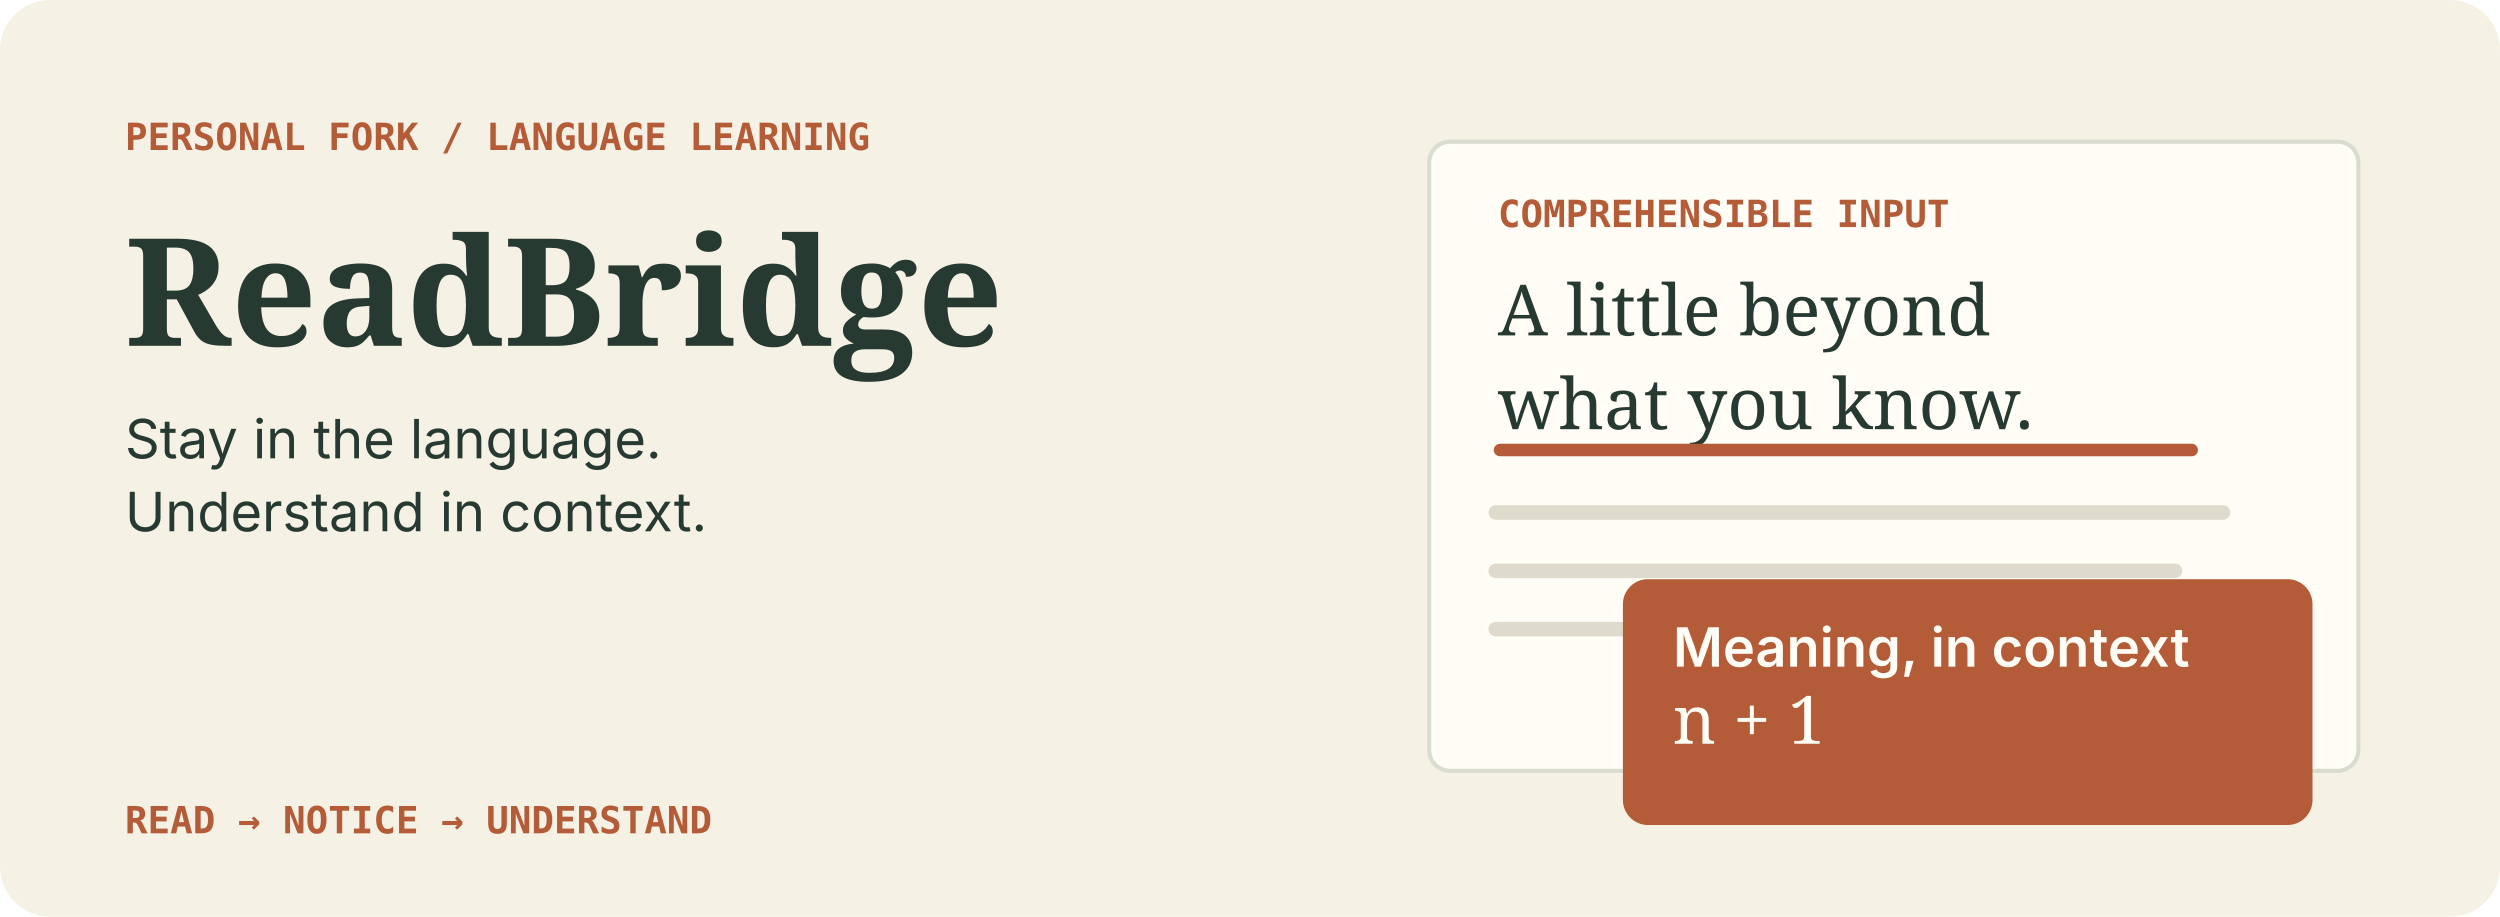
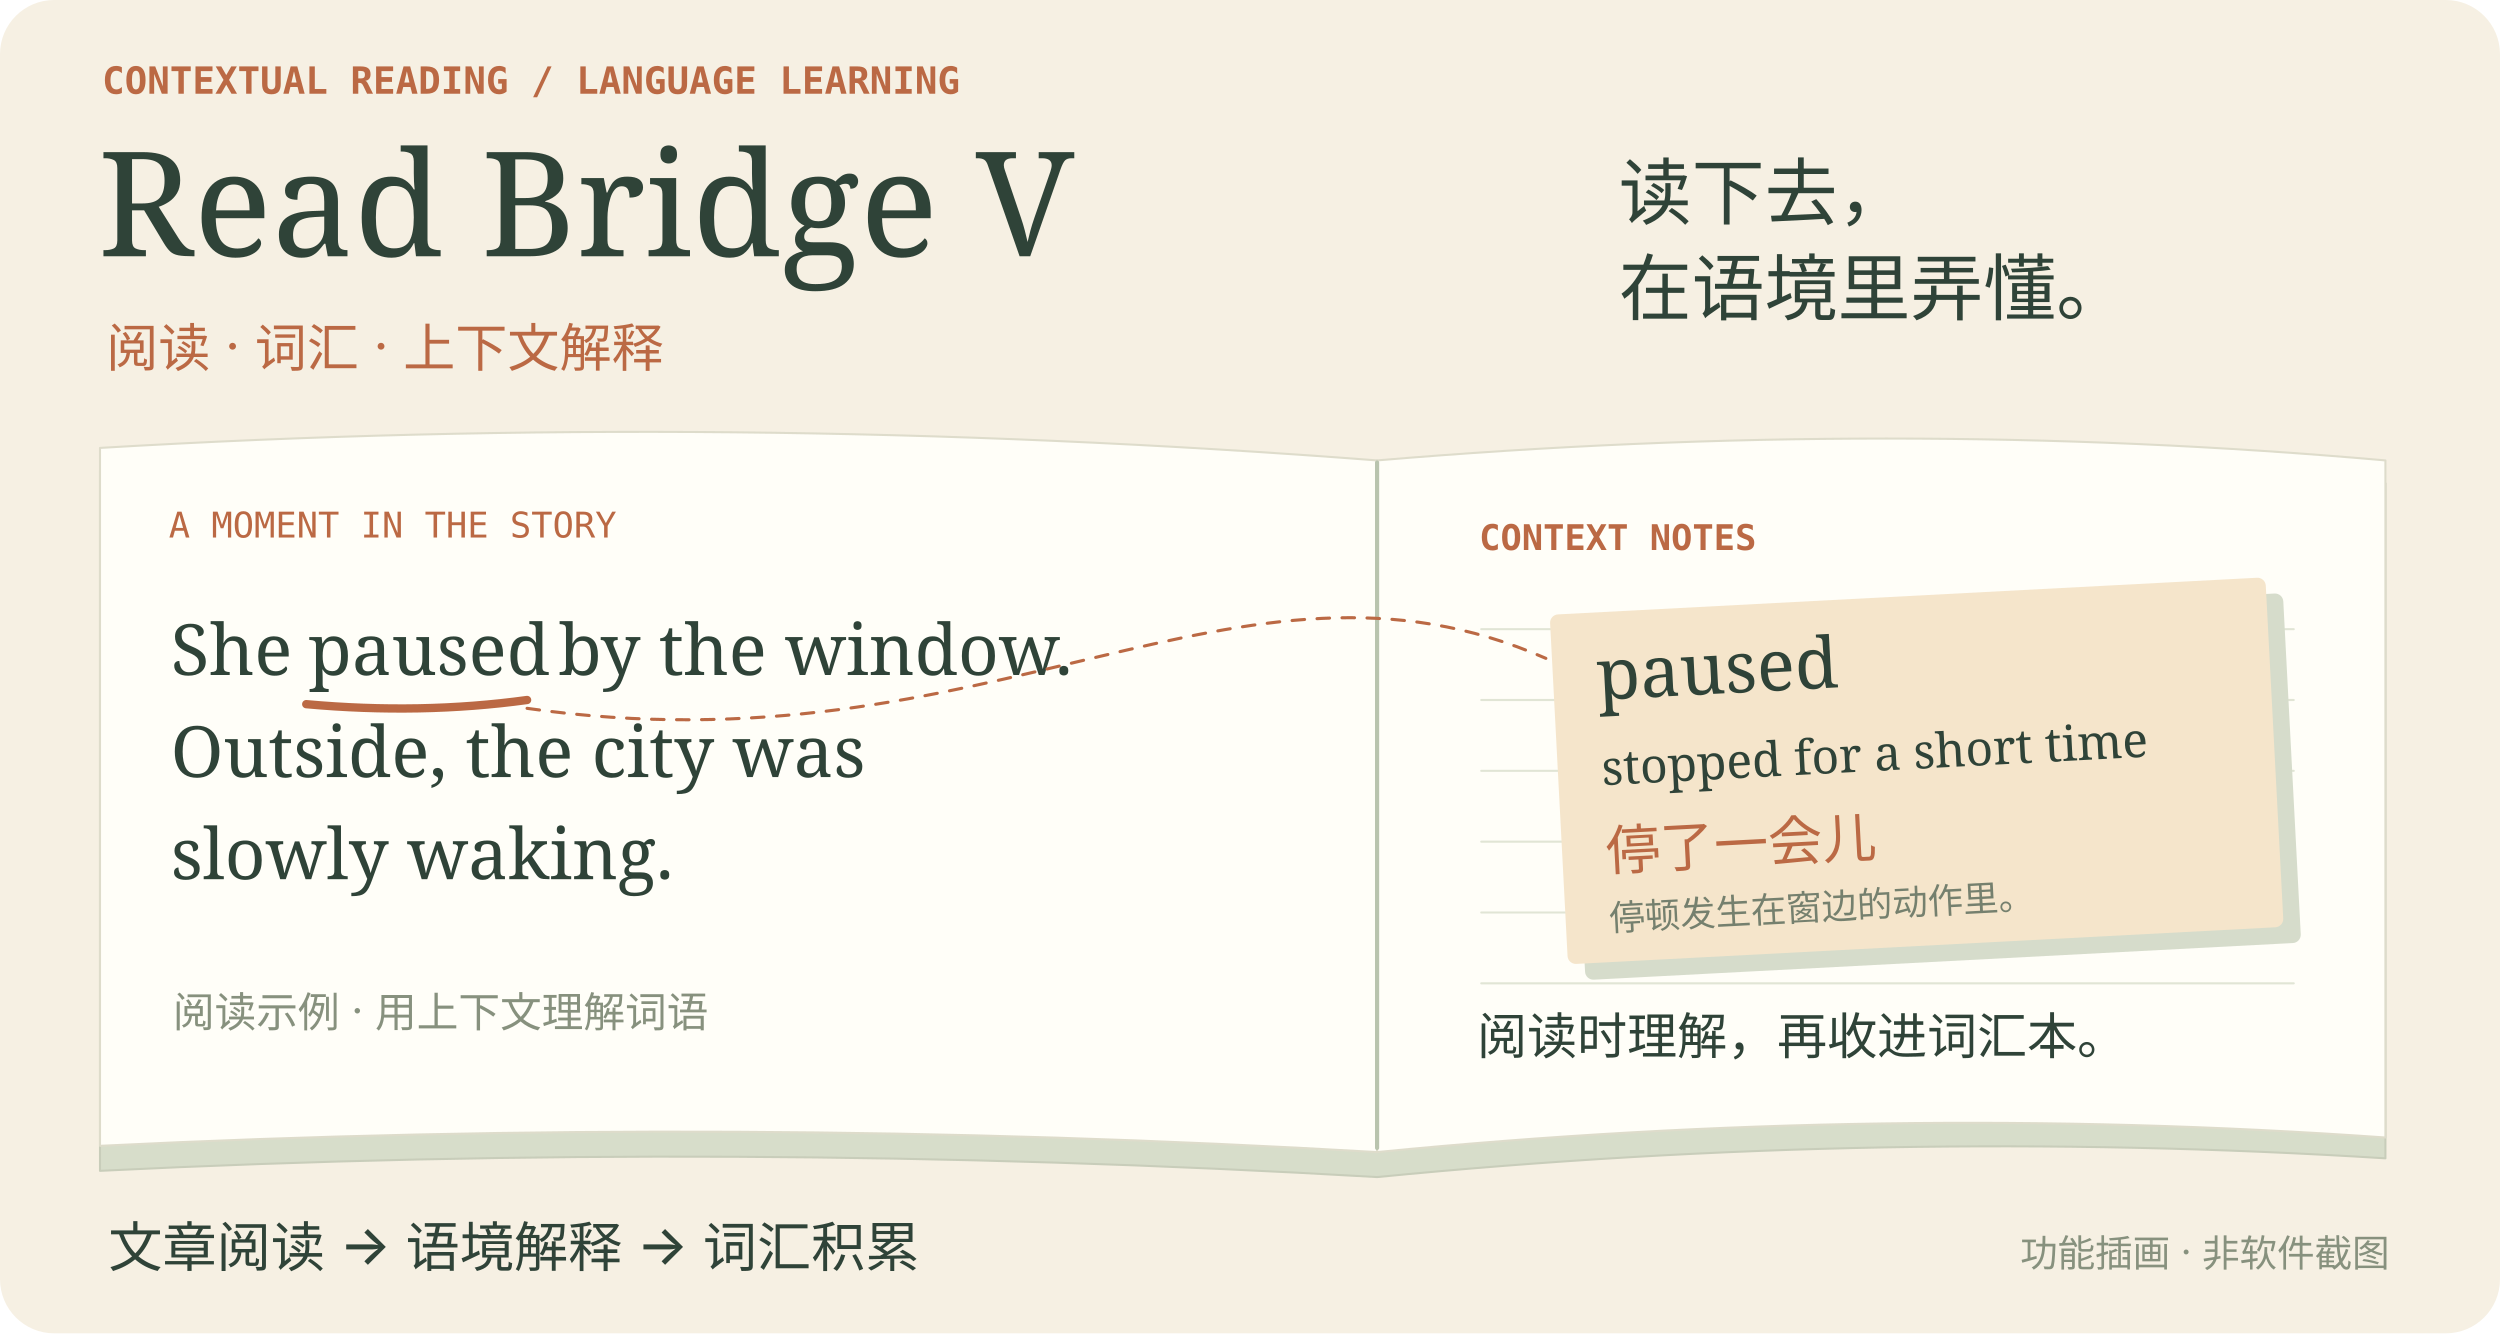
- <svg xmlns="http://www.w3.org/2000/svg" width="1200" height="440" viewBox="0 0 1200 440" role="img" aria-labelledby="title desc">
+ <svg xmlns="http://www.w3.org/2000/svg" width="1200" height="640" viewBox="0 0 1200 640" role="img" aria-labelledby="title desc">
  <defs>
-     <clipPath id="frame">
-       <rect width="1200" height="440" rx="24" />
+     <clipPath id="canvas">
+       <rect width="1200" height="640" rx="26" />
    </clipPath>
  </defs>
-   <g clip-path="url(#frame)">
-     <rect x="0" y="0" width="1200" height="440" rx="24" fill="#f6f1e5" />
-     <text x="60" y="72" font-family="'SFMono-Regular',Menlo,monospace" font-size="18" font-weight="600" fill="#b45b38" text-anchor="start">PERSONAL FORK / LANGUAGE LEARNING</text>
-     <text x="60" y="166" font-family="Georgia,'Songti SC',serif" font-size="72" font-weight="700" fill="#273a31" text-anchor="start">ReadBridge</text>
-     <text x="60" y="220" font-family="-apple-system,BlinkMacSystemFont,'Segoe UI','PingFang SC',sans-serif" font-size="26" font-weight="400" fill="#273a31" text-anchor="start">Stay in the language.</text>
-     <text x="60" y="255" font-family="-apple-system,BlinkMacSystemFont,'Segoe UI','PingFang SC',sans-serif" font-size="26" font-weight="400" fill="#273a31" text-anchor="start">Understand in context.</text>
-     <text x="60" y="400" font-family="'SFMono-Regular',Menlo,monospace" font-size="18" font-weight="600" fill="#b45b38" text-anchor="start">READ → NOTICE → UNDERSTAND</text>
-     <rect x="686" y="68" width="446" height="302" rx="10" fill="#fffdf6" stroke="#d9ddcf" stroke-width="2" />
-     <text x="719" y="109" font-family="'SFMono-Regular',Menlo,monospace" font-size="18" font-weight="600" fill="#b45b38" text-anchor="start">COMPREHENSIBLE INPUT</text>
-     <text x="719" y="161" font-family="Georgia,'Songti SC',serif" font-size="34" font-weight="500" fill="#273a31" text-anchor="start">A little beyond</text>
-     <text x="719" y="206" font-family="Georgia,'Songti SC',serif" font-size="34" font-weight="500" fill="#273a31" text-anchor="start">what you know.</text>
-     <path d="M718 246H1067M718 274H1044M718 302H1000" fill="none" stroke="#dddccc" stroke-width="7" stroke-linecap="round" stroke-linejoin="round" />
-     <g id="reading-highlight">
-       <path d="M720 216H1052" fill="none" stroke="#b45b38" stroke-width="6" stroke-linecap="round" stroke-linejoin="round" />
+   <g clip-path="url(#canvas)">
+     <rect x="0" y="0" width="1200" height="640" rx="0" fill="#F6F0E3" />
+     <text x="49" y="45" font-family="Menlo, Consolas, monospace" font-size="18" font-weight="600" fill="#BB6944">CONTEXTUAL READING / LANGUAGE LEARNING</text>
+     <text x="47" y="123" font-family="Georgia, Songti SC, serif" font-size="70" font-weight="500" fill="#2F4338">Read Bridge V</text>
+     <text x="777" y="105" font-family="-apple-system, BlinkMacSystemFont, PingFang SC, Hiragino Sans, sans-serif" font-size="35" font-weight="500" fill="#2F4338">读下去，</text>
+     <text x="777" y="151" font-family="-apple-system, BlinkMacSystemFont, PingFang SC, Hiragino Sans, sans-serif" font-size="35" font-weight="500" fill="#2F4338">在语境里弄懂。</text>
+     <text x="51" y="176" font-family="-apple-system, BlinkMacSystemFont, PingFang SC, Hiragino Sans, sans-serif" font-size="25" font-weight="400" fill="#BB6944">阅读 · 词汇 · 上下文解释</text>
+     <path d="M48 226 Q350 208 661 232 Q908 211 1145 232 V556 Q905 541 661 565 Q352 547 48 562 Z" fill="#D7DDCA" stroke="#C8CDBA" stroke-width="1" stroke-linecap="round" stroke-linejoin="round" />
+     <path d="M48 215 Q350 197 661 221 V553 Q352 535 48 550 Z" fill="#FFFEF8" stroke="#DEDCCB" stroke-width="1" stroke-linecap="round" stroke-linejoin="round" />
+     <path d="M661 221 Q908 200 1145 221 V546 Q905 529 661 553 Z" fill="#FFFEF8" stroke="#DEDCCB" stroke-width="1" stroke-linecap="round" stroke-linejoin="round" />
+     <path d="M661 222 V551" fill="none" stroke="#B9C4AE" stroke-width="2" stroke-linecap="round" stroke-linejoin="round" />
+     <text x="81" y="258" font-family="Menlo, Consolas, monospace" font-size="17" font-weight="500" fill="#BB6944">A MOMENT IN THE STORY</text>
+     <text x="82" y="324" font-family="Georgia, Songti SC, serif" font-size="34" font-weight="400" fill="#2F4338">She</text>
+     <text x="148" y="324" font-family="Georgia, Songti SC, serif" font-size="34" font-weight="400" fill="#2F4338">paused</text>
+     <text x="268" y="324" font-family="Georgia, Songti SC, serif" font-size="34" font-weight="400" fill="#2F4338">by the window.</text>
+     <text x="82" y="373" font-family="Georgia, Songti SC, serif" font-size="34" font-weight="400" fill="#2F4338">Outside, the city was</text>
+     <text x="82" y="422" font-family="Georgia, Songti SC, serif" font-size="34" font-weight="400" fill="#2F4338">slowly waking.</text>
+     <text x="83" y="493" font-family="-apple-system, BlinkMacSystemFont, PingFang SC, Hiragino Sans, sans-serif" font-size="20" font-weight="400" fill="#87917E">阅读示例 · 用上下文理解词语</text>
+     <text x="710" y="264" font-family="Menlo, Consolas, monospace" font-size="17" font-weight="600" fill="#BB6944">CONTEXT NOTES</text>
+     <path d="M711 302 H1101" fill="none" stroke="#E1E5D5" stroke-width="1" stroke-linecap="round" stroke-linejoin="round" />
+     <path d="M711 336 H1101" fill="none" stroke="#E1E5D5" stroke-width="1" stroke-linecap="round" stroke-linejoin="round" />
+     <path d="M711 370 H1101" fill="none" stroke="#E1E5D5" stroke-width="1" stroke-linecap="round" stroke-linejoin="round" />
+     <path d="M711 404 H1101" fill="none" stroke="#E1E5D5" stroke-width="1" stroke-linecap="round" stroke-linejoin="round" />
+     <path d="M711 438 H1101" fill="none" stroke="#E1E5D5" stroke-width="1" stroke-linecap="round" stroke-linejoin="round" />
+     <path d="M711 472 H1101" fill="none" stroke="#E1E5D5" stroke-width="1" stroke-linecap="round" stroke-linejoin="round" />
+     <text x="709" y="506" font-family="-apple-system, BlinkMacSystemFont, PingFang SC, Hiragino Sans, sans-serif" font-size="24" font-weight="400" fill="#2F4338">阅读时理解，再收进词汇本。</text>
+     <text x="52" y="608" font-family="-apple-system, BlinkMacSystemFont, PingFang SC, Hiragino Sans, sans-serif" font-size="26" font-weight="500" fill="#2F4338">文章阅读 → 语境解释 → 词汇积累</text>
+     <text x="1147" y="608" font-family="-apple-system, BlinkMacSystemFont, PingFang SC, Hiragino Sans, sans-serif" font-size="18" font-weight="400" fill="#87917E" text-anchor="end">功能插画 · 非软件截图</text>
+     <g id="reading-context">
+       <path d="M147 338 Q202 343 253 336" fill="none" stroke="#BB6944" stroke-width="4" stroke-linecap="round" stroke-linejoin="round" />
+       <path d="M253 340 C476 372 594 251 742 316" fill="none" stroke="#BB6944" stroke-width="1.5" stroke-linecap="round" stroke-linejoin="round" stroke-dasharray="6 6" />
    </g>
-     <g id="context-note">
-       <rect x="779" y="278" width="331" height="118" rx="12" fill="#b45b38" />
-       <text x="803" y="320" font-family="-apple-system,BlinkMacSystemFont,'Segoe UI','PingFang SC',sans-serif" font-size="26" font-weight="600" fill="#fffdf6" text-anchor="start">Meaning, in context</text>
-       <text x="803" y="357" font-family="Georgia,'Songti SC',serif" font-size="32" font-weight="500" fill="#fffdf6" text-anchor="start">n + 1</text>
+     <g id="word-note" transform="rotate(-3 920 370)">
+       <rect x="756" y="294" width="344" height="168" rx="4" fill="#D6DCCB" />
+       <rect x="748" y="286" width="344" height="168" rx="4" fill="#F5E5CB" />
+       <text x="769" y="328" font-family="Georgia, Songti SC, serif" font-size="34" font-weight="500" fill="#2F4338">paused</text>
+       <text x="769" y="369" font-family="Georgia, Songti SC, serif" font-size="23" font-weight="400" fill="#2F4338">stopped for a short time</text>
+       <text x="769" y="410" font-family="-apple-system, BlinkMacSystemFont, PingFang SC, Hiragino Sans, sans-serif" font-size="26" font-weight="500" fill="#BB6944">停了一会儿</text>
+       <text x="769" y="439" font-family="-apple-system, BlinkMacSystemFont, PingFang SC, Hiragino Sans, sans-serif" font-size="17" font-weight="400" fill="#75806E">停顿发生在窗边的动作里。</text>
    </g>
  </g>
</svg>
